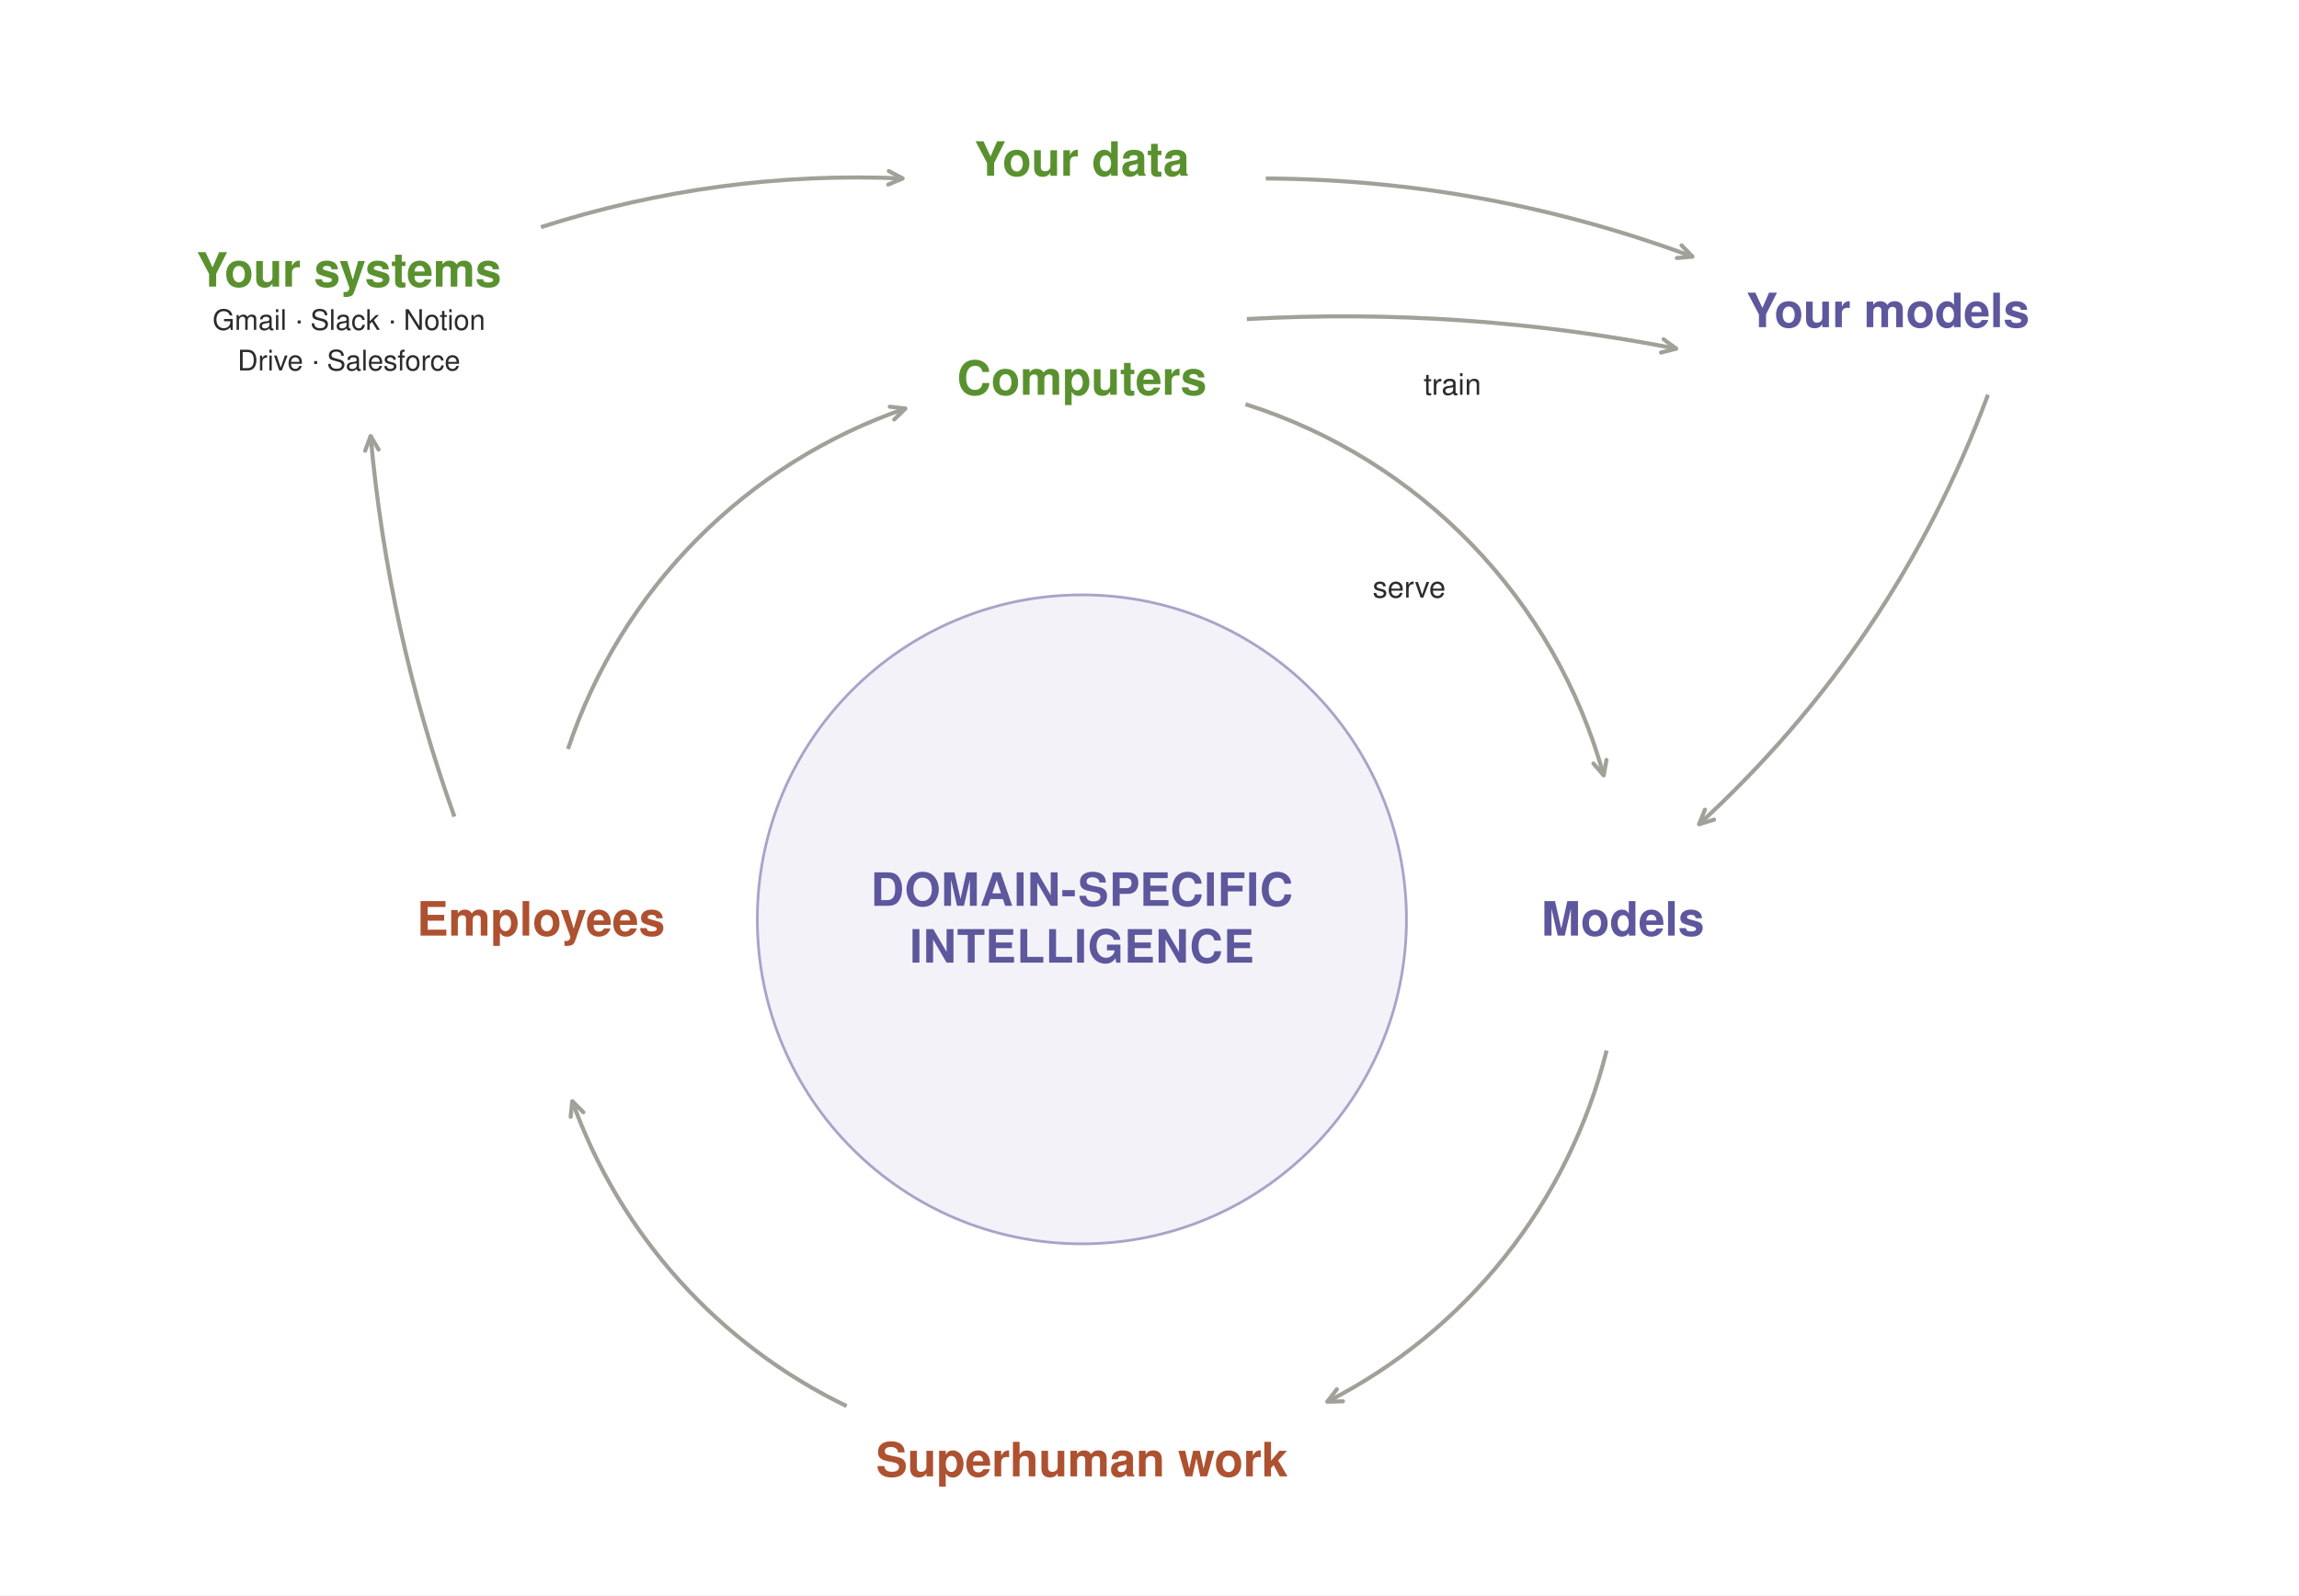
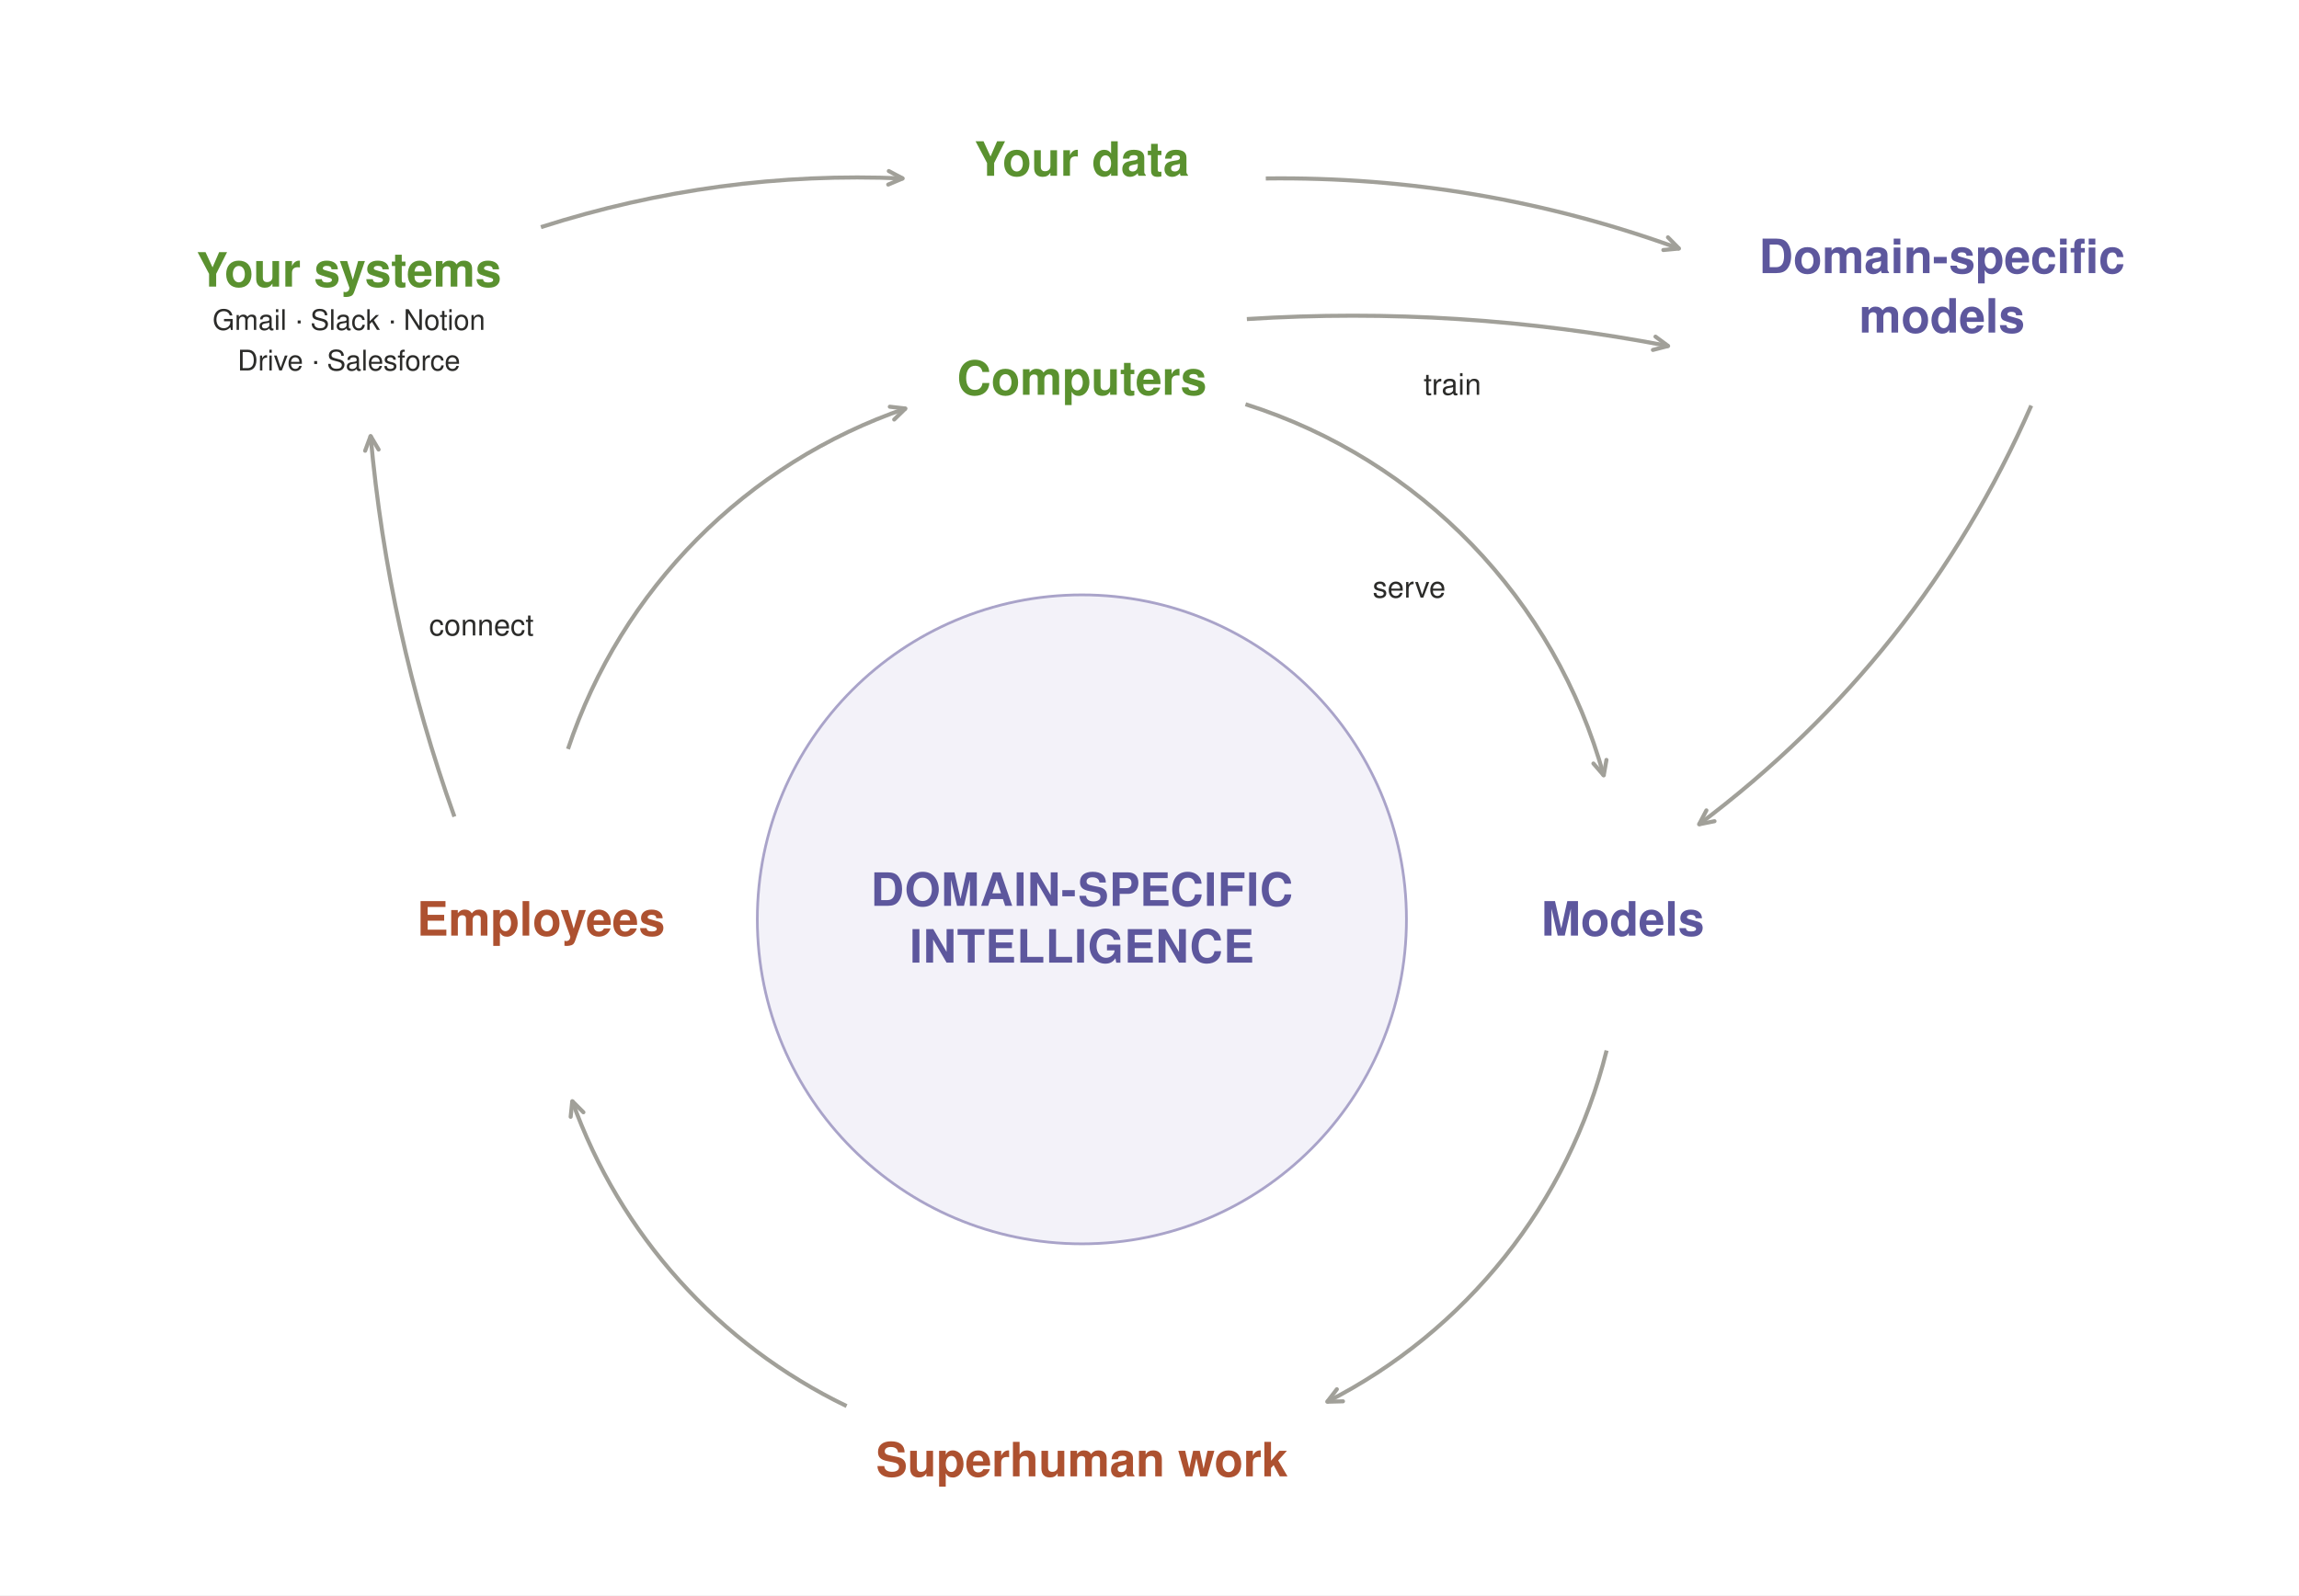
<svg xmlns="http://www.w3.org/2000/svg" viewBox="0 0 1700 1180" font-family="Avenir Next, Nunito, Segoe UI, Helvetica, Arial, sans-serif">
  <defs>
    <marker id="ha" markerWidth="14" markerHeight="14" refX="11" refY="5" orient="auto" markerUnits="userSpaceOnUse">
      <path d="M1.5 1 L10 5 L1.5 9" fill="none" stroke="#a1a099" stroke-width="1.9" stroke-linecap="round" stroke-linejoin="round" />
    </marker>
    <marker id="Ha" markerWidth="19" markerHeight="19" refX="13" refY="6.5" orient="auto" markerUnits="userSpaceOnUse">
      <path d="M2 1.5 L12.5 6.5 L2 11.5" fill="none" stroke="#a1a099" stroke-width="3" stroke-linecap="round" stroke-linejoin="round" />
    </marker>
    <marker id="hg" markerWidth="14" markerHeight="14" refX="11" refY="5" orient="auto" markerUnits="userSpaceOnUse">
      <path d="M1.5 1 L10 5 L1.5 9" fill="none" stroke="#5a912f" stroke-width="1.9" stroke-linecap="round" stroke-linejoin="round" />
    </marker>
    <marker id="Hg" markerWidth="19" markerHeight="19" refX="13" refY="6.5" orient="auto" markerUnits="userSpaceOnUse">
      <path d="M2 1.5 L12.5 6.5 L2 11.5" fill="none" stroke="#5a912f" stroke-width="3" stroke-linecap="round" stroke-linejoin="round" />
    </marker>
    <marker id="hp" markerWidth="14" markerHeight="14" refX="11" refY="5" orient="auto" markerUnits="userSpaceOnUse">
      <path d="M1.5 1 L10 5 L1.5 9" fill="none" stroke="#5d579d" stroke-width="1.9" stroke-linecap="round" stroke-linejoin="round" />
    </marker>
    <marker id="Hp" markerWidth="19" markerHeight="19" refX="13" refY="6.5" orient="auto" markerUnits="userSpaceOnUse">
      <path d="M2 1.5 L12.5 6.5 L2 11.5" fill="none" stroke="#5d579d" stroke-width="3" stroke-linecap="round" stroke-linejoin="round" />
    </marker>
    <marker id="hc" markerWidth="14" markerHeight="14" refX="11" refY="5" orient="auto" markerUnits="userSpaceOnUse">
      <path d="M1.5 1 L10 5 L1.5 9" fill="none" stroke="#ad5130" stroke-width="1.9" stroke-linecap="round" stroke-linejoin="round" />
    </marker>
    <marker id="Hc" markerWidth="19" markerHeight="19" refX="13" refY="6.5" orient="auto" markerUnits="userSpaceOnUse">
      <path d="M2 1.5 L12.5 6.5 L2 11.5" fill="none" stroke="#ad5130" stroke-width="3" stroke-linecap="round" stroke-linejoin="round" />
    </marker>
    <marker id="hk" markerWidth="14" markerHeight="14" refX="11" refY="5" orient="auto" markerUnits="userSpaceOnUse">
      <path d="M1.5 1 L10 5 L1.5 9" fill="none" stroke="#2b2b29" stroke-width="1.9" stroke-linecap="round" stroke-linejoin="round" />
    </marker>
    <marker id="Hk" markerWidth="19" markerHeight="19" refX="13" refY="6.5" orient="auto" markerUnits="userSpaceOnUse">
      <path d="M2 1.5 L12.5 6.5 L2 11.5" fill="none" stroke="#2b2b29" stroke-width="3" stroke-linecap="round" stroke-linejoin="round" />
    </marker>
  </defs>
  <rect width="1700" height="1180" fill="#fff" />
  <text x="1200" y="692" text-anchor="middle" fill="#5d579d" font-size="35" font-weight="700">Models</text>
  <text x="800" y="1092" text-anchor="middle" fill="#ad5130" font-size="35" font-weight="700">Superhuman work</text>
  <text x="400" y="692" text-anchor="middle" fill="#ad5130" font-size="35" font-weight="700">Employees</text>
  <text x="800" y="292" text-anchor="middle" fill="#5a912f" font-size="35" font-weight="700">Computers</text>
  <path d="M1188 777 A400 400 0 0 1 981 1037" fill="none" stroke="#a1a099" stroke-width="3" marker-end="url(#Ha)" />
  <path d="M626 1040 A400 400 0 0 1 423 814" fill="none" stroke="#a1a099" stroke-width="3" marker-end="url(#Ha)" />
  <path d="M420 554 A400 400 0 0 1 670 302" fill="none" stroke="#a1a099" stroke-width="3" marker-end="url(#Ha)" />
  <path d="M921 299 A400 400 0 0 1 1186 574" fill="none" stroke="#a1a099" stroke-width="3" marker-end="url(#Ha)" />
  <circle cx="800" cy="680" r="240" fill="#f3f2f9" stroke="#a9a3c9" stroke-width="2" />
  <text x="800" y="670" text-anchor="middle" fill="#5d579d" font-size="34" font-weight="700" letter-spacing="0.5">DOMAIN-SPECIFIC</text>
  <text x="800" y="712" text-anchor="middle" fill="#5d579d" font-size="34" font-weight="700" letter-spacing="0.5">INTELLIGENCE</text>
  <text x="258" y="212" text-anchor="middle" fill="#5a912f" font-size="35" font-weight="700">Your systems</text>
  <text x="258" y="244" text-anchor="middle" fill="#2b2b29" font-size="21" font-weight="400">Gmail · Slack · Notion</text>
  <text x="258" y="274" text-anchor="middle" fill="#2b2b29" font-size="21" font-weight="400">Drive · Salesforce</text>
  <text x="800" y="130" text-anchor="middle" fill="#5a912f" font-size="35" font-weight="700">Your data</text>
-   <text x="1396" y="242" text-anchor="middle" fill="#5d579d" font-size="35" font-weight="700">Your models</text>
+   <text x="1436" y="202" text-anchor="middle" fill="#5d579d" font-size="35" font-weight="700">Domain-specific</text>
+   <text x="1436" y="246" text-anchor="middle" fill="#5d579d" font-size="35" font-weight="700">models</text>
  <path d="M336 604 Q287 467 274 322" fill="none" stroke="#a1a099" stroke-width="3" marker-end="url(#Ha)" />
+   <text x="356" y="470" text-anchor="middle" fill="#2b2b29" font-size="22">connect</text>
  <path d="M400 168 Q531 126 668 132" fill="none" stroke="#a1a099" stroke-width="3" marker-end="url(#Ha)" />
-   <path d="M936 132 Q1099 133 1252 190" fill="none" stroke="#a1a099" stroke-width="3" marker-end="url(#Ha)" />
-   <path d="M1470 292 Q1401 477 1256 610" fill="none" stroke="#a1a099" stroke-width="3" marker-end="url(#Ha)" />
-   <path d="M922 236 Q1082 227 1240 258" fill="none" stroke="#a1a099" stroke-width="3" marker-end="url(#Ha)" />
+   <path d="M936 132 Q1094 130 1242 184" fill="none" stroke="#a1a099" stroke-width="3" marker-end="url(#Ha)" />
+   <path d="M1502 300 Q1420 487 1256 610" fill="none" stroke="#a1a099" stroke-width="3" marker-end="url(#Ha)" />
+   <path d="M922 236 Q1079 226 1234 256" fill="none" stroke="#a1a099" stroke-width="3" marker-end="url(#Ha)" />
  <text x="1074" y="292" text-anchor="middle" fill="#2b2b29" font-size="22">train</text>
  <text x="1042" y="442" text-anchor="middle" fill="#2b2b29" font-size="22">serve</text>
</svg>
